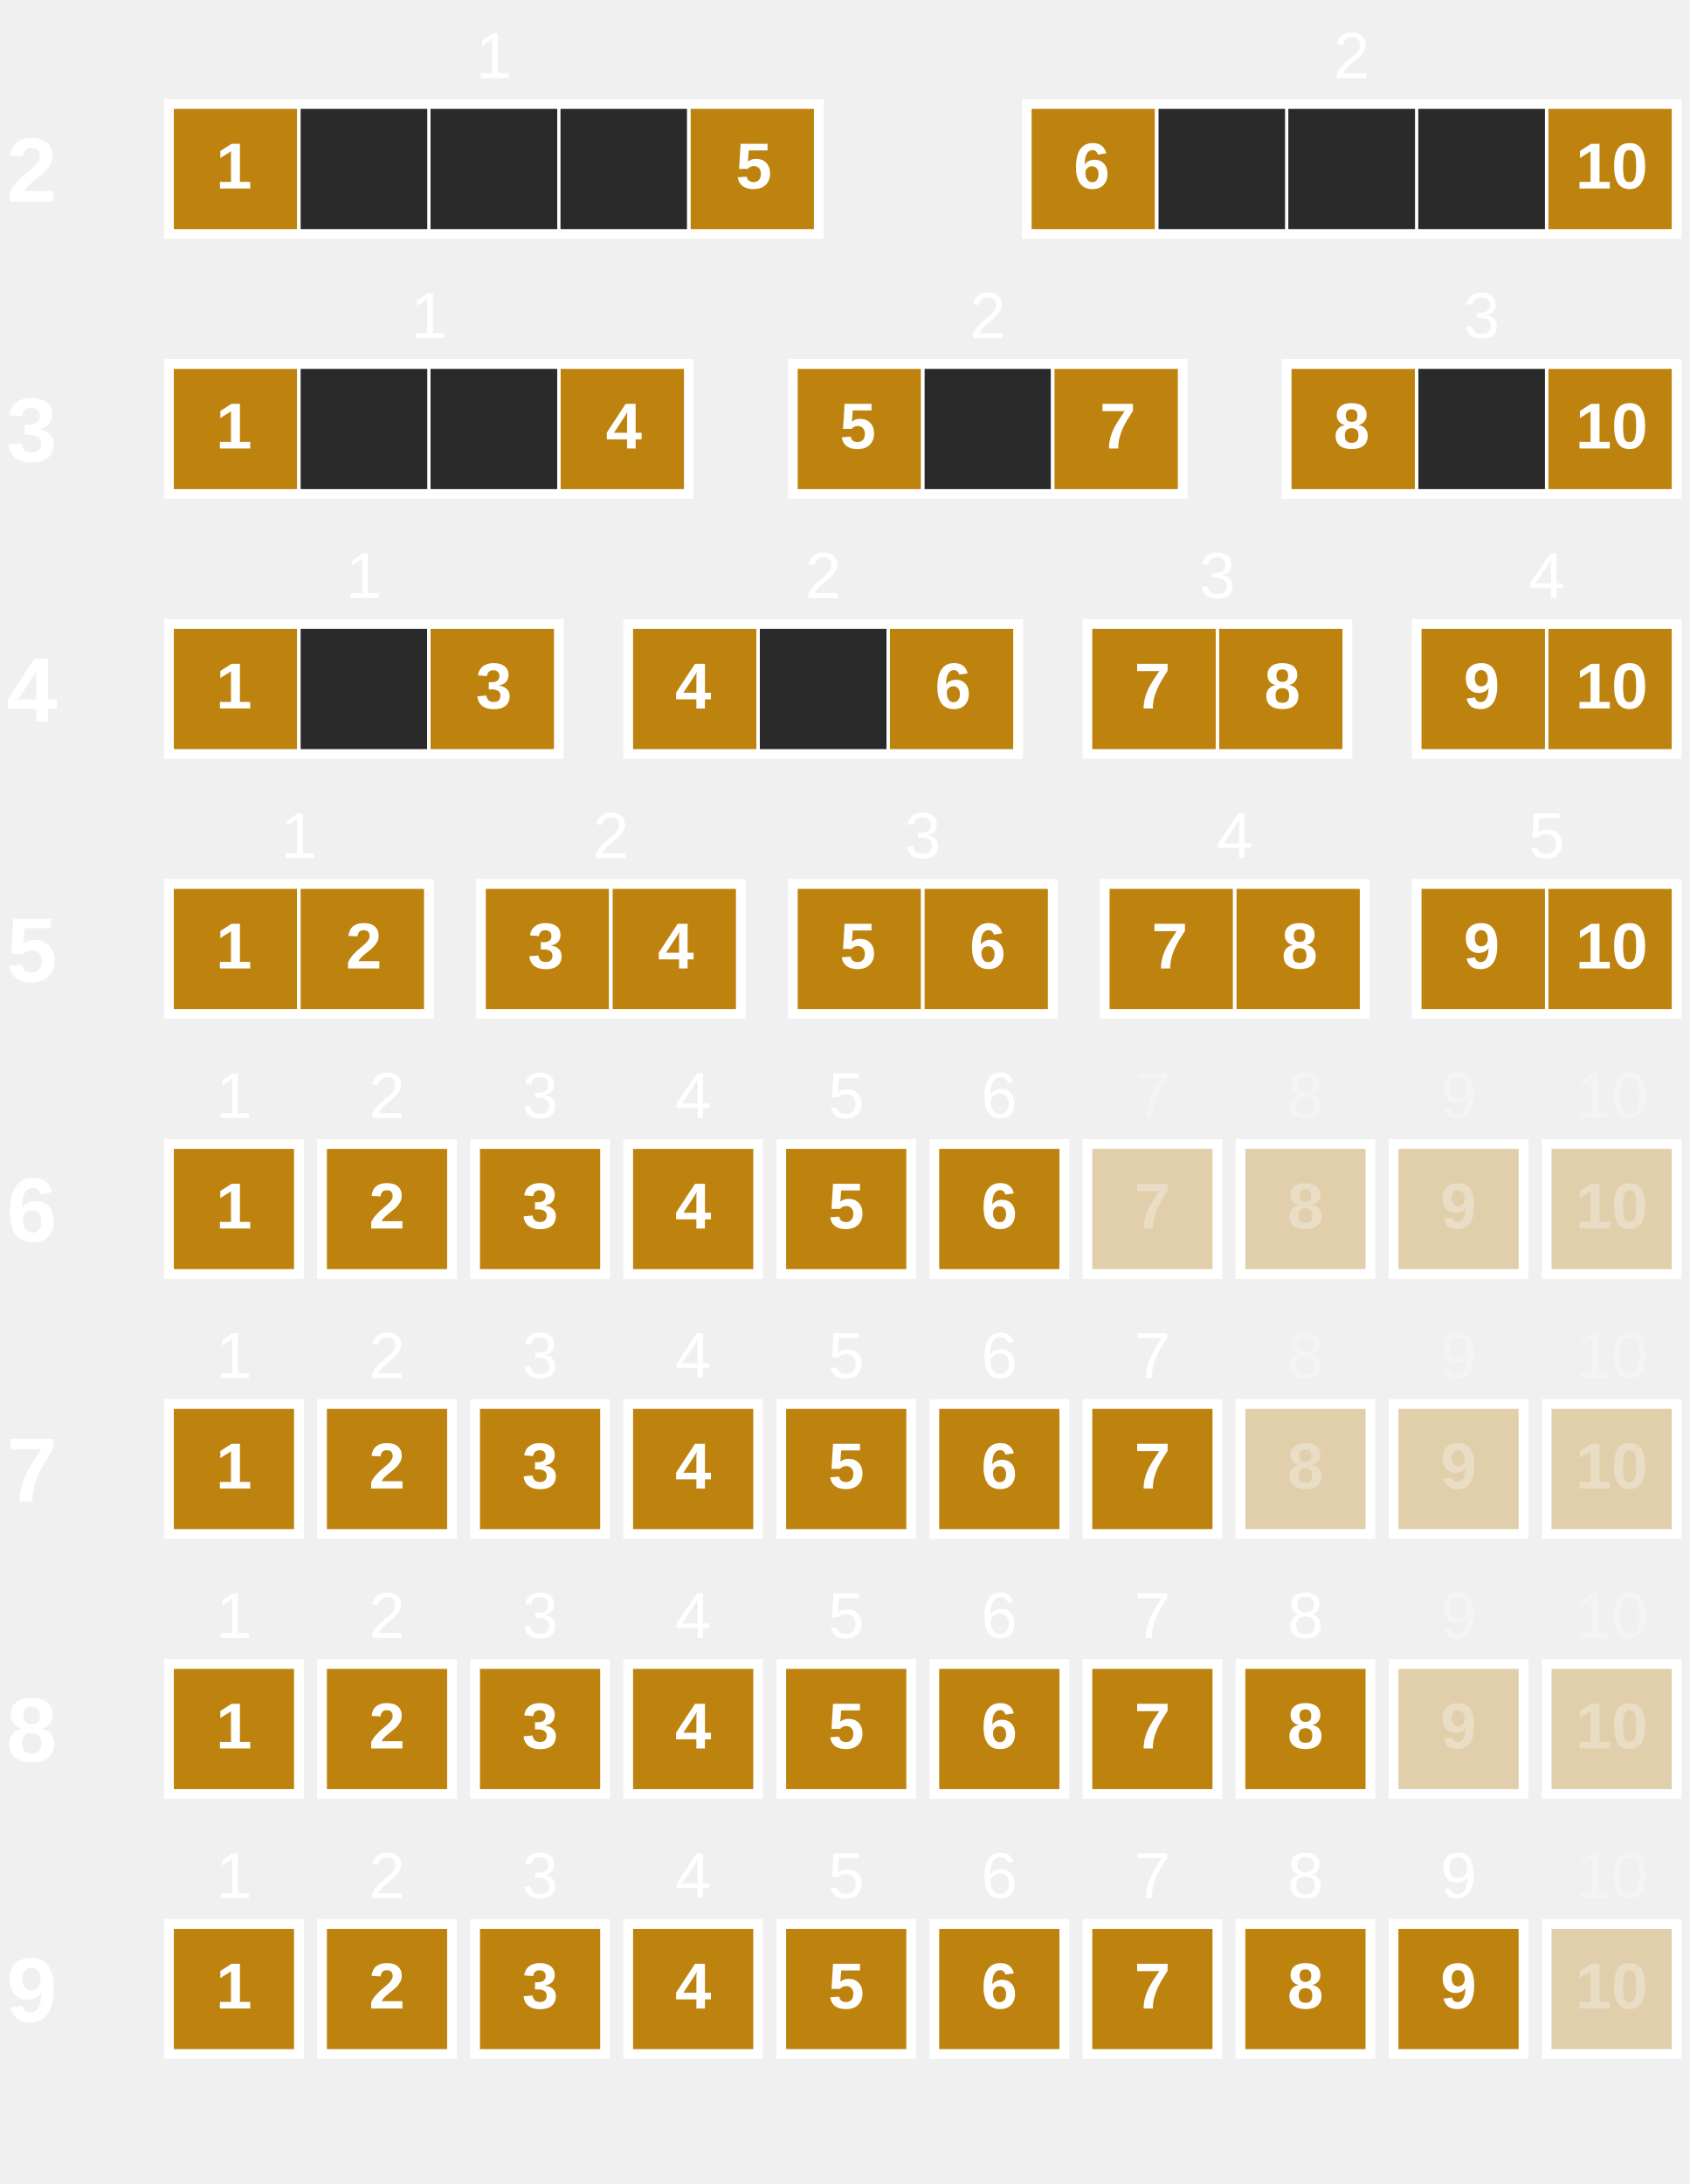
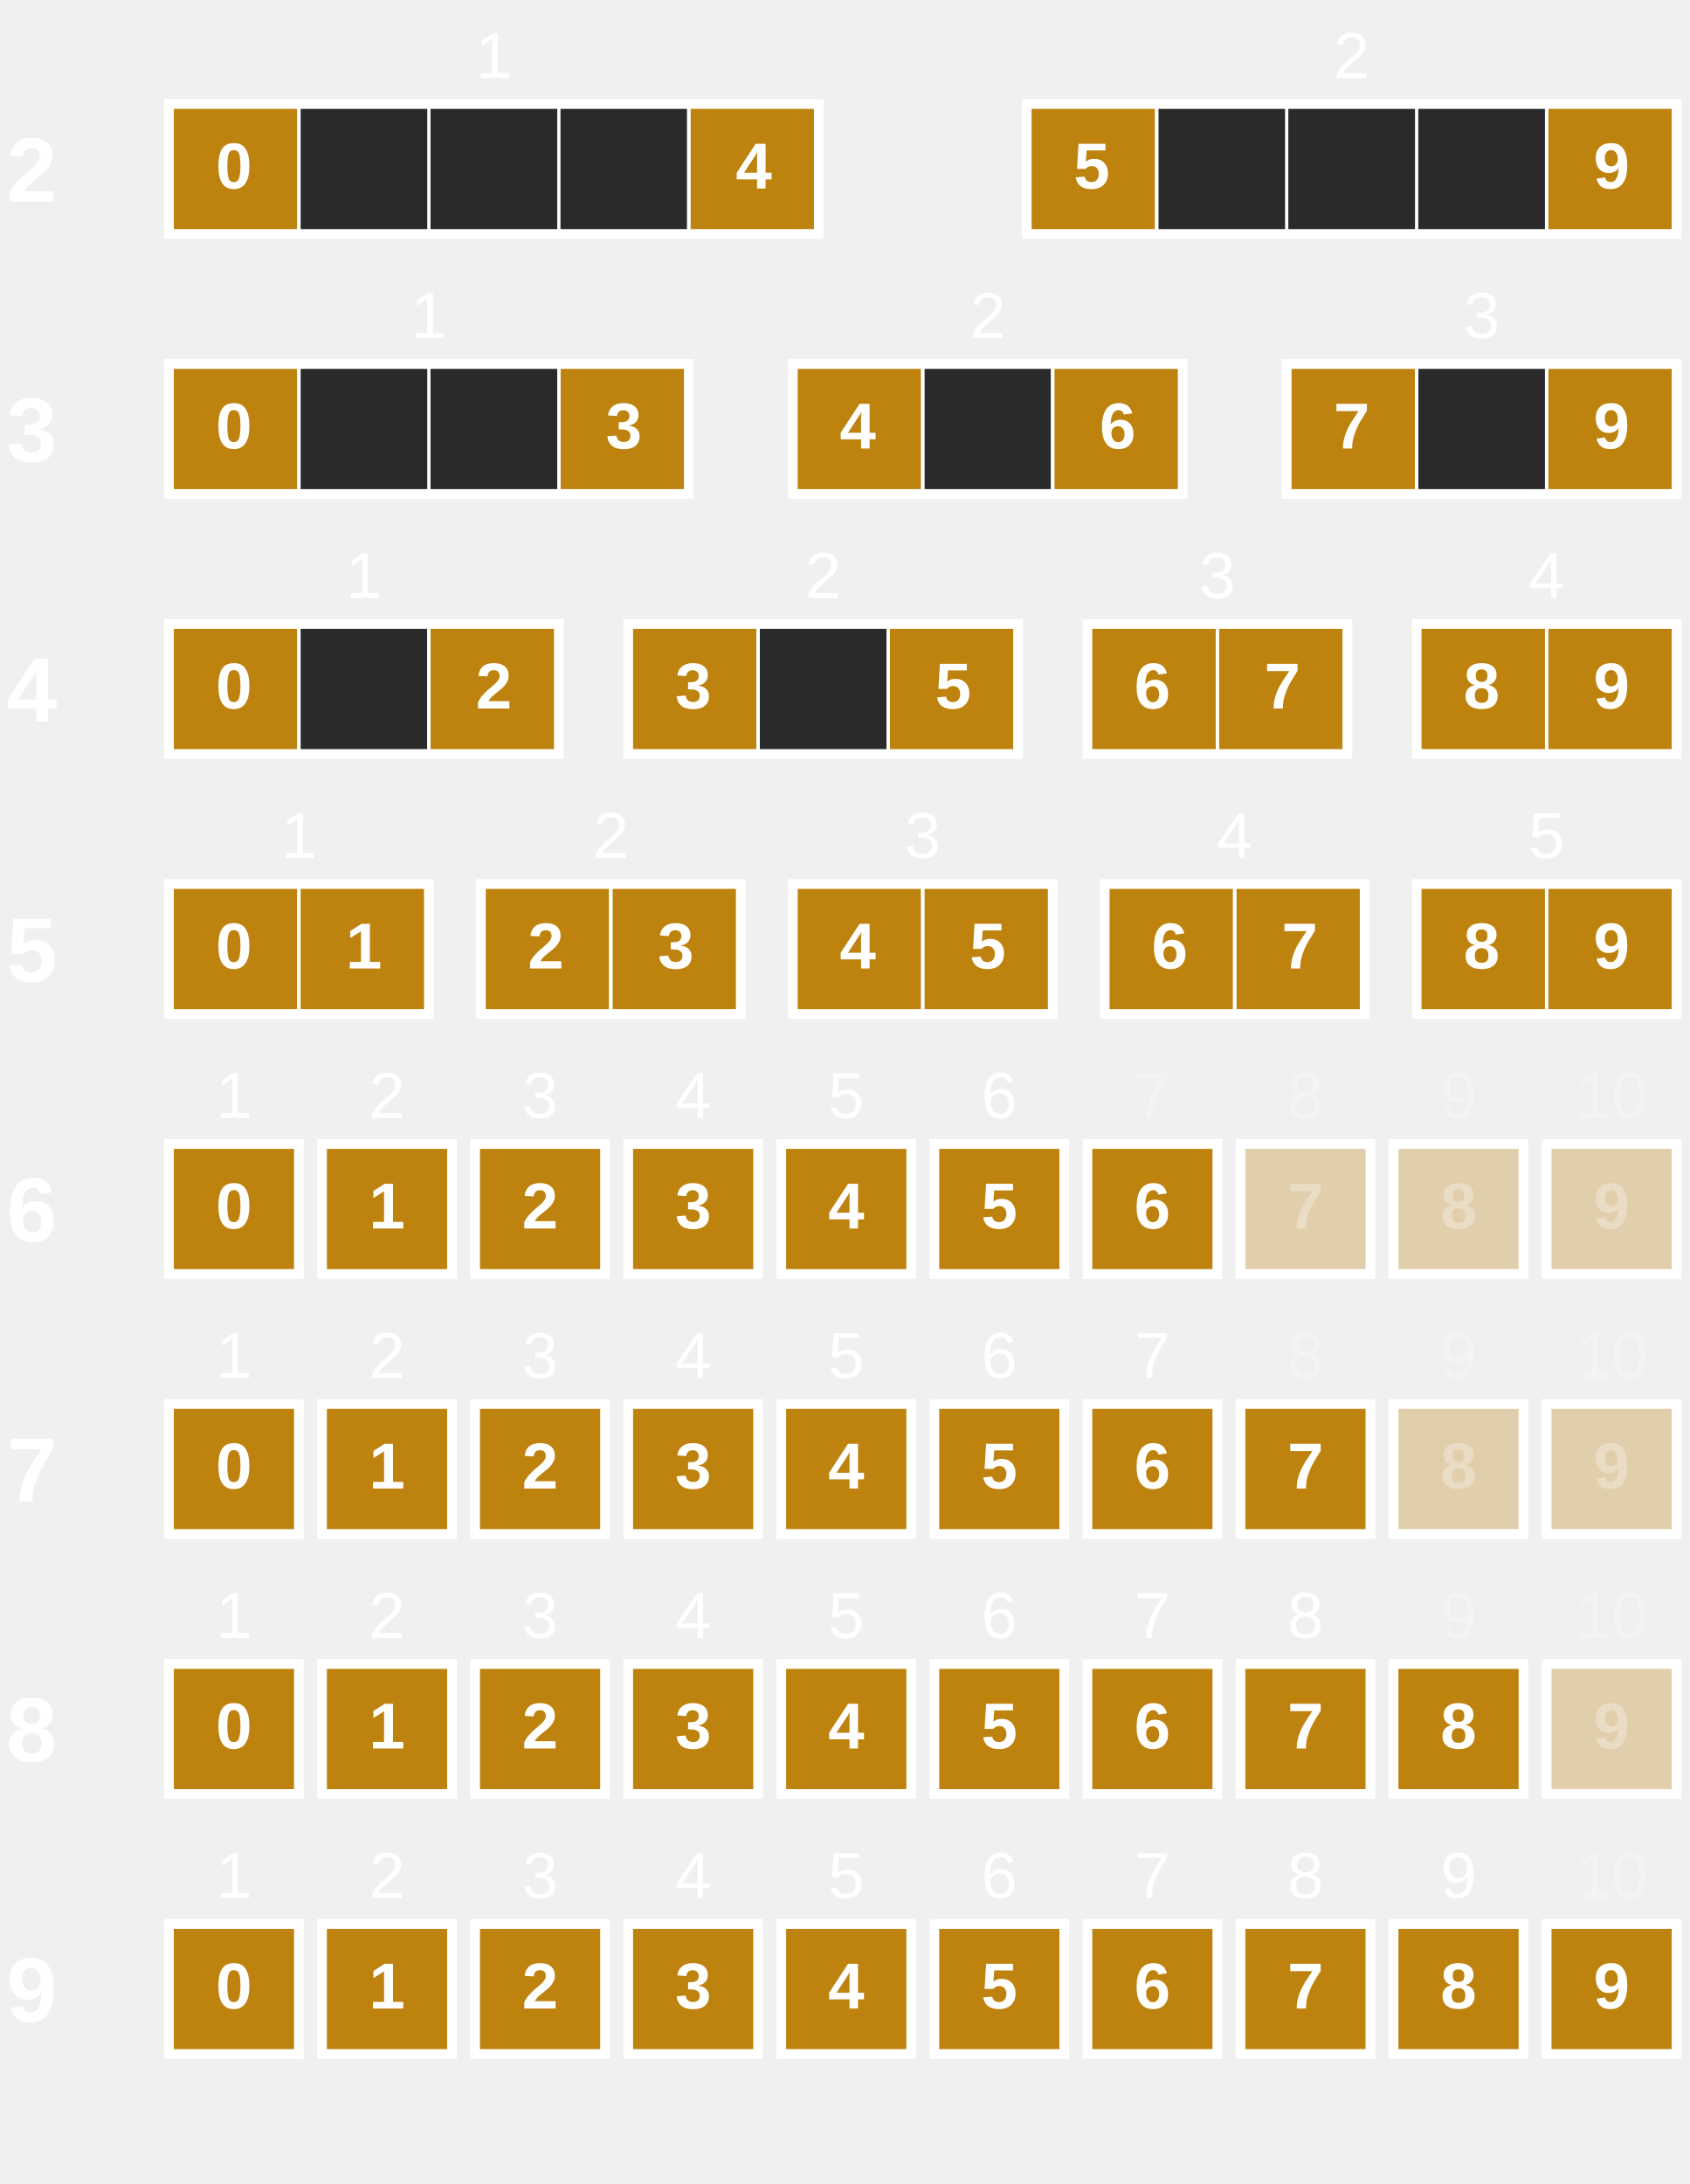
<svg xmlns="http://www.w3.org/2000/svg" viewBox="24 -6 260 336" width="260" height="336">
  <style>
    .cell { fill: #2a2a2a; stroke: #fff; stroke-width: 0.5; }
    .cell-numbered { fill: #be830e; stroke: #fff; stroke-width: 0.5; }
    .cell-disabled { fill: #2a2a2a; stroke: #fff; stroke-width: 0.5; opacity: 0.3; }
    .cell-numbered-disabled { fill: #be830e; stroke: #fff; stroke-width: 0.5; opacity: 0.3; }
    .cell-dividers { stroke: #fff; stroke-width: 0.5; fill: none; }
    .group-divider { stroke: #ffffff; stroke-width: 1.5; }
    .row-border { fill: none; stroke: #ffffff; stroke-width: 1.5; }
    .number-text { font-family: Arial, sans-serif; font-size: 10px; font-weight: 600; text-anchor: middle; fill: #fff; }
    .number-text-disabled { font-family: Arial, sans-serif; font-size: 10px; font-weight: 600; text-anchor: middle; fill: #fff; opacity: 0.3; }
    .label-text { font-family: Arial, sans-serif; font-size: 12px; font-weight: bold; fill: #ffffff; }
    .group-label { font-family: Arial, sans-serif; font-size: 10px; text-anchor: middle; fill: #ffffff; }
    .group-label-disabled { font-family: Arial, sans-serif; font-size: 10px; text-anchor: middle; fill: #ffffff; opacity: 0.3; }
    .row-label { font-family: Arial, sans-serif; font-size: 14px; font-weight: 900; fill: #ffffff; }
  </style>
  <g transform="translate(50, 10)">
    <text x="-25" y="15" class="row-label">2</text>
    <text x="50.0" y="-4" class="group-label">1</text>
    <text x="182.0" y="-4" class="group-label">2</text>
    <rect x="0.0" y="0" width="20" height="20" class="cell-numbered" />
    <rect x="20.0" y="0" width="60" height="20" class="cell" />
    <rect x="80.0" y="0" width="20" height="20" class="cell-numbered" />
    <rect x="132.0" y="0" width="20" height="20" class="cell-numbered" />
    <rect x="152.0" y="0" width="60" height="20" class="cell" />
    <rect x="212.0" y="0" width="20" height="20" class="cell-numbered" />
    <path d="M 20.0,0 v20 M 40.0,0 v20 M 60.0,0 v20 M 80.0,0 v20 M 152.0,0 v20 M 172.0,0 v20 M 192.0,0 v20 M 212.0,0 v20" class="cell-dividers" />
    <rect x="0.0" y="0" width="100" height="20" class="row-border" />
    <rect x="132.0" y="0" width="100" height="20" class="row-border" />
-     <text x="10.0" y="13" class="number-text">1</text>
-     <text x="90.0" y="13" class="number-text">5</text>
-     <text x="142.0" y="13" class="number-text">6</text>
-     <text x="222.0" y="13" class="number-text">10</text>
+     <text x="10.0" y="13" class="number-text">0</text>
+     <text x="90.0" y="13" class="number-text">4</text>
+     <text x="142.0" y="13" class="number-text">5</text>
+     <text x="222.0" y="13" class="number-text">9</text>
  </g>
  <g transform="translate(50, 50)">
    <text x="-25" y="15" class="row-label">3</text>
    <text x="40.0" y="-4" class="group-label">1</text>
    <text x="126.0" y="-4" class="group-label">2</text>
    <text x="202.0" y="-4" class="group-label">3</text>
    <rect x="0.0" y="0" width="20" height="20" class="cell-numbered" />
    <rect x="20.0" y="0" width="40" height="20" class="cell" />
    <rect x="60.0" y="0" width="20" height="20" class="cell-numbered" />
    <rect x="96.0" y="0" width="20" height="20" class="cell-numbered" />
    <rect x="116.0" y="0" width="20" height="20" class="cell" />
    <rect x="136.0" y="0" width="20" height="20" class="cell-numbered" />
    <rect x="172.0" y="0" width="20" height="20" class="cell-numbered" />
    <rect x="192.0" y="0" width="20" height="20" class="cell" />
    <rect x="212.0" y="0" width="20" height="20" class="cell-numbered" />
    <path d="M 20.0,0 v20 M 40.0,0 v20 M 60.0,0 v20 M 116.0,0 v20 M 136.0,0 v20 M 192.0,0 v20 M 212.0,0 v20" class="cell-dividers" />
    <rect x="0.0" y="0" width="80" height="20" class="row-border" />
    <rect x="96.0" y="0" width="60" height="20" class="row-border" />
    <rect x="172.0" y="0" width="60" height="20" class="row-border" />
-     <text x="10.0" y="13" class="number-text">1</text>
-     <text x="70.0" y="13" class="number-text">4</text>
-     <text x="106.0" y="13" class="number-text">5</text>
-     <text x="146.0" y="13" class="number-text">7</text>
-     <text x="182.0" y="13" class="number-text">8</text>
-     <text x="222.0" y="13" class="number-text">10</text>
+     <text x="10.0" y="13" class="number-text">0</text>
+     <text x="70.0" y="13" class="number-text">3</text>
+     <text x="106.0" y="13" class="number-text">4</text>
+     <text x="146.0" y="13" class="number-text">6</text>
+     <text x="182.0" y="13" class="number-text">7</text>
+     <text x="222.0" y="13" class="number-text">9</text>
  </g>
  <g transform="translate(50, 90)">
    <text x="-25" y="15" class="row-label">4</text>
    <text x="30.0" y="-4" class="group-label">1</text>
    <text x="100.667" y="-4" class="group-label">2</text>
    <text x="161.333" y="-4" class="group-label">3</text>
    <text x="212.0" y="-4" class="group-label">4</text>
    <rect x="0.0" y="0" width="20" height="20" class="cell-numbered" />
    <rect x="20.0" y="0" width="20" height="20" class="cell" />
    <rect x="40.0" y="0" width="20" height="20" class="cell-numbered" />
    <rect x="70.667" y="0" width="20" height="20" class="cell-numbered" />
    <rect x="90.667" y="0" width="20" height="20" class="cell" />
    <rect x="110.667" y="0" width="20" height="20" class="cell-numbered" />
    <rect x="141.333" y="0" width="20" height="20" class="cell-numbered" />
    <rect x="161.333" y="0" width="20" height="20" class="cell-numbered" />
    <rect x="192.0" y="0" width="20" height="20" class="cell-numbered" />
    <rect x="212.0" y="0" width="20" height="20" class="cell-numbered" />
    <path d="M 20.0,0 v20 M 40.0,0 v20 M 90.667,0 v20 M 110.667,0 v20 M 161.333,0 v20 M 212.0,0 v20" class="cell-dividers" />
    <rect x="0.0" y="0" width="60" height="20" class="row-border" />
    <rect x="70.667" y="0" width="60" height="20" class="row-border" />
    <rect x="141.333" y="0" width="40" height="20" class="row-border" />
    <rect x="192.0" y="0" width="40" height="20" class="row-border" />
-     <text x="10.0" y="13" class="number-text">1</text>
-     <text x="50.0" y="13" class="number-text">3</text>
-     <text x="80.667" y="13" class="number-text">4</text>
-     <text x="120.667" y="13" class="number-text">6</text>
-     <text x="151.333" y="13" class="number-text">7</text>
-     <text x="171.333" y="13" class="number-text">8</text>
-     <text x="202.0" y="13" class="number-text">9</text>
-     <text x="222.0" y="13" class="number-text">10</text>
+     <text x="10.0" y="13" class="number-text">0</text>
+     <text x="50.0" y="13" class="number-text">2</text>
+     <text x="80.667" y="13" class="number-text">3</text>
+     <text x="120.667" y="13" class="number-text">5</text>
+     <text x="151.333" y="13" class="number-text">6</text>
+     <text x="171.333" y="13" class="number-text">7</text>
+     <text x="202.0" y="13" class="number-text">8</text>
+     <text x="222.0" y="13" class="number-text">9</text>
  </g>
  <g transform="translate(50, 130)">
    <text x="-25" y="15" class="row-label">5</text>
    <text x="20.0" y="-4" class="group-label">1</text>
    <text x="68.0" y="-4" class="group-label">2</text>
    <text x="116.0" y="-4" class="group-label">3</text>
    <text x="164.0" y="-4" class="group-label">4</text>
    <text x="212.0" y="-4" class="group-label">5</text>
    <rect x="0.0" y="0" width="20" height="20" class="cell-numbered" />
    <rect x="20.0" y="0" width="20" height="20" class="cell-numbered" />
    <rect x="48.0" y="0" width="20" height="20" class="cell-numbered" />
    <rect x="68.0" y="0" width="20" height="20" class="cell-numbered" />
    <rect x="96.0" y="0" width="20" height="20" class="cell-numbered" />
    <rect x="116.0" y="0" width="20" height="20" class="cell-numbered" />
    <rect x="144.0" y="0" width="20" height="20" class="cell-numbered" />
    <rect x="164.0" y="0" width="20" height="20" class="cell-numbered" />
    <rect x="192.0" y="0" width="20" height="20" class="cell-numbered" />
    <rect x="212.0" y="0" width="20" height="20" class="cell-numbered" />
    <path d="M 20.0,0 v20 M 68.0,0 v20 M 116.0,0 v20 M 164.0,0 v20 M 212.0,0 v20" class="cell-dividers" />
    <rect x="0.0" y="0" width="40" height="20" class="row-border" />
    <rect x="48.0" y="0" width="40" height="20" class="row-border" />
    <rect x="96.0" y="0" width="40" height="20" class="row-border" />
    <rect x="144.0" y="0" width="40" height="20" class="row-border" />
    <rect x="192.0" y="0" width="40" height="20" class="row-border" />
-     <text x="10.0" y="13" class="number-text">1</text>
-     <text x="30.0" y="13" class="number-text">2</text>
-     <text x="58.0" y="13" class="number-text">3</text>
-     <text x="78.0" y="13" class="number-text">4</text>
-     <text x="106.0" y="13" class="number-text">5</text>
-     <text x="126.0" y="13" class="number-text">6</text>
-     <text x="154.0" y="13" class="number-text">7</text>
-     <text x="174.0" y="13" class="number-text">8</text>
-     <text x="202.0" y="13" class="number-text">9</text>
-     <text x="222.0" y="13" class="number-text">10</text>
+     <text x="10.0" y="13" class="number-text">0</text>
+     <text x="30.0" y="13" class="number-text">1</text>
+     <text x="58.0" y="13" class="number-text">2</text>
+     <text x="78.0" y="13" class="number-text">3</text>
+     <text x="106.0" y="13" class="number-text">4</text>
+     <text x="126.0" y="13" class="number-text">5</text>
+     <text x="154.0" y="13" class="number-text">6</text>
+     <text x="174.0" y="13" class="number-text">7</text>
+     <text x="202.0" y="13" class="number-text">8</text>
+     <text x="222.0" y="13" class="number-text">9</text>
  </g>
  <g transform="translate(50, 170)">
    <text x="-25" y="15" class="row-label">6</text>
    <text x="10.0" y="-4" class="group-label">1</text>
    <text x="33.556" y="-4" class="group-label">2</text>
    <text x="57.111" y="-4" class="group-label">3</text>
    <text x="80.667" y="-4" class="group-label">4</text>
    <text x="104.222" y="-4" class="group-label">5</text>
    <text x="127.778" y="-4" class="group-label">6</text>
    <text x="151.333" y="-4" class="group-label-disabled">7</text>
    <text x="174.889" y="-4" class="group-label-disabled">8</text>
    <text x="198.444" y="-4" class="group-label-disabled">9</text>
    <text x="222" y="-4" class="group-label-disabled">10</text>
    <rect x="0.0" y="0" width="20" height="20" class="cell-numbered" />
    <rect x="23.556" y="0" width="20" height="20" class="cell-numbered" />
    <rect x="47.111" y="0" width="20" height="20" class="cell-numbered" />
    <rect x="70.667" y="0" width="20" height="20" class="cell-numbered" />
    <rect x="94.222" y="0" width="20" height="20" class="cell-numbered" />
    <rect x="117.778" y="0" width="20" height="20" class="cell-numbered" />
-     <rect x="141.333" y="0" width="20" height="20" class="cell-numbered-disabled" />
+     <rect x="141.333" y="0" width="20" height="20" class="cell-numbered" />
    <rect x="164.889" y="0" width="20" height="20" class="cell-numbered-disabled" />
    <rect x="188.444" y="0" width="20" height="20" class="cell-numbered-disabled" />
    <rect x="212" y="0" width="20" height="20" class="cell-numbered-disabled" />
    <rect x="0.0" y="0" width="20" height="20" class="row-border" />
    <rect x="23.556" y="0" width="20" height="20" class="row-border" />
    <rect x="47.111" y="0" width="20" height="20" class="row-border" />
    <rect x="70.667" y="0" width="20" height="20" class="row-border" />
    <rect x="94.222" y="0" width="20" height="20" class="row-border" />
    <rect x="117.778" y="0" width="20" height="20" class="row-border" />
    <rect x="141.333" y="0" width="20" height="20" class="row-border" />
    <rect x="164.889" y="0" width="20" height="20" class="row-border" />
    <rect x="188.444" y="0" width="20" height="20" class="row-border" />
    <rect x="212" y="0" width="20" height="20" class="row-border" />
-     <text x="10.0" y="13" class="number-text">1</text>
-     <text x="33.556" y="13" class="number-text">2</text>
-     <text x="57.111" y="13" class="number-text">3</text>
-     <text x="80.667" y="13" class="number-text">4</text>
-     <text x="104.222" y="13" class="number-text">5</text>
-     <text x="127.778" y="13" class="number-text">6</text>
-     <text x="151.333" y="13" class="number-text-disabled">7</text>
-     <text x="174.889" y="13" class="number-text-disabled">8</text>
-     <text x="198.444" y="13" class="number-text-disabled">9</text>
-     <text x="222" y="13" class="number-text-disabled">10</text>
+     <text x="10.0" y="13" class="number-text">0</text>
+     <text x="33.556" y="13" class="number-text">1</text>
+     <text x="57.111" y="13" class="number-text">2</text>
+     <text x="80.667" y="13" class="number-text">3</text>
+     <text x="104.222" y="13" class="number-text">4</text>
+     <text x="127.778" y="13" class="number-text">5</text>
+     <text x="151.333" y="13" class="number-text">6</text>
+     <text x="174.889" y="13" class="number-text-disabled">7</text>
+     <text x="198.444" y="13" class="number-text-disabled">8</text>
+     <text x="222" y="13" class="number-text-disabled">9</text>
  </g>
  <g transform="translate(50, 210)">
    <text x="-25" y="15" class="row-label">7</text>
    <text x="10.0" y="-4" class="group-label">1</text>
    <text x="33.556" y="-4" class="group-label">2</text>
    <text x="57.111" y="-4" class="group-label">3</text>
    <text x="80.667" y="-4" class="group-label">4</text>
    <text x="104.222" y="-4" class="group-label">5</text>
    <text x="127.778" y="-4" class="group-label">6</text>
    <text x="151.333" y="-4" class="group-label">7</text>
    <text x="174.889" y="-4" class="group-label-disabled">8</text>
    <text x="198.444" y="-4" class="group-label-disabled">9</text>
    <text x="222" y="-4" class="group-label-disabled">10</text>
    <rect x="0.0" y="0" width="20" height="20" class="cell-numbered" />
    <rect x="23.556" y="0" width="20" height="20" class="cell-numbered" />
    <rect x="47.111" y="0" width="20" height="20" class="cell-numbered" />
    <rect x="70.667" y="0" width="20" height="20" class="cell-numbered" />
    <rect x="94.222" y="0" width="20" height="20" class="cell-numbered" />
    <rect x="117.778" y="0" width="20" height="20" class="cell-numbered" />
    <rect x="141.333" y="0" width="20" height="20" class="cell-numbered" />
-     <rect x="164.889" y="0" width="20" height="20" class="cell-numbered-disabled" />
+     <rect x="164.889" y="0" width="20" height="20" class="cell-numbered" />
    <rect x="188.444" y="0" width="20" height="20" class="cell-numbered-disabled" />
    <rect x="212" y="0" width="20" height="20" class="cell-numbered-disabled" />
    <rect x="0.0" y="0" width="20" height="20" class="row-border" />
    <rect x="23.556" y="0" width="20" height="20" class="row-border" />
    <rect x="47.111" y="0" width="20" height="20" class="row-border" />
    <rect x="70.667" y="0" width="20" height="20" class="row-border" />
    <rect x="94.222" y="0" width="20" height="20" class="row-border" />
    <rect x="117.778" y="0" width="20" height="20" class="row-border" />
    <rect x="141.333" y="0" width="20" height="20" class="row-border" />
    <rect x="164.889" y="0" width="20" height="20" class="row-border" />
    <rect x="188.444" y="0" width="20" height="20" class="row-border" />
    <rect x="212" y="0" width="20" height="20" class="row-border" />
-     <text x="10.0" y="13" class="number-text">1</text>
-     <text x="33.556" y="13" class="number-text">2</text>
-     <text x="57.111" y="13" class="number-text">3</text>
-     <text x="80.667" y="13" class="number-text">4</text>
-     <text x="104.222" y="13" class="number-text">5</text>
-     <text x="127.778" y="13" class="number-text">6</text>
-     <text x="151.333" y="13" class="number-text">7</text>
-     <text x="174.889" y="13" class="number-text-disabled">8</text>
-     <text x="198.444" y="13" class="number-text-disabled">9</text>
-     <text x="222" y="13" class="number-text-disabled">10</text>
+     <text x="10.0" y="13" class="number-text">0</text>
+     <text x="33.556" y="13" class="number-text">1</text>
+     <text x="57.111" y="13" class="number-text">2</text>
+     <text x="80.667" y="13" class="number-text">3</text>
+     <text x="104.222" y="13" class="number-text">4</text>
+     <text x="127.778" y="13" class="number-text">5</text>
+     <text x="151.333" y="13" class="number-text">6</text>
+     <text x="174.889" y="13" class="number-text">7</text>
+     <text x="198.444" y="13" class="number-text-disabled">8</text>
+     <text x="222" y="13" class="number-text-disabled">9</text>
  </g>
  <g transform="translate(50, 250)">
    <text x="-25" y="15" class="row-label">8</text>
    <text x="10.0" y="-4" class="group-label">1</text>
    <text x="33.556" y="-4" class="group-label">2</text>
    <text x="57.111" y="-4" class="group-label">3</text>
    <text x="80.667" y="-4" class="group-label">4</text>
    <text x="104.222" y="-4" class="group-label">5</text>
    <text x="127.778" y="-4" class="group-label">6</text>
    <text x="151.333" y="-4" class="group-label">7</text>
    <text x="174.889" y="-4" class="group-label">8</text>
    <text x="198.444" y="-4" class="group-label-disabled">9</text>
    <text x="222" y="-4" class="group-label-disabled">10</text>
    <rect x="0.0" y="0" width="20" height="20" class="cell-numbered" />
    <rect x="23.556" y="0" width="20" height="20" class="cell-numbered" />
    <rect x="47.111" y="0" width="20" height="20" class="cell-numbered" />
    <rect x="70.667" y="0" width="20" height="20" class="cell-numbered" />
    <rect x="94.222" y="0" width="20" height="20" class="cell-numbered" />
    <rect x="117.778" y="0" width="20" height="20" class="cell-numbered" />
    <rect x="141.333" y="0" width="20" height="20" class="cell-numbered" />
    <rect x="164.889" y="0" width="20" height="20" class="cell-numbered" />
-     <rect x="188.444" y="0" width="20" height="20" class="cell-numbered-disabled" />
+     <rect x="188.444" y="0" width="20" height="20" class="cell-numbered" />
    <rect x="212" y="0" width="20" height="20" class="cell-numbered-disabled" />
    <rect x="0.0" y="0" width="20" height="20" class="row-border" />
    <rect x="23.556" y="0" width="20" height="20" class="row-border" />
    <rect x="47.111" y="0" width="20" height="20" class="row-border" />
    <rect x="70.667" y="0" width="20" height="20" class="row-border" />
    <rect x="94.222" y="0" width="20" height="20" class="row-border" />
    <rect x="117.778" y="0" width="20" height="20" class="row-border" />
    <rect x="141.333" y="0" width="20" height="20" class="row-border" />
    <rect x="164.889" y="0" width="20" height="20" class="row-border" />
    <rect x="188.444" y="0" width="20" height="20" class="row-border" />
    <rect x="212" y="0" width="20" height="20" class="row-border" />
-     <text x="10.0" y="13" class="number-text">1</text>
-     <text x="33.556" y="13" class="number-text">2</text>
-     <text x="57.111" y="13" class="number-text">3</text>
-     <text x="80.667" y="13" class="number-text">4</text>
-     <text x="104.222" y="13" class="number-text">5</text>
-     <text x="127.778" y="13" class="number-text">6</text>
-     <text x="151.333" y="13" class="number-text">7</text>
-     <text x="174.889" y="13" class="number-text">8</text>
-     <text x="198.444" y="13" class="number-text-disabled">9</text>
-     <text x="222" y="13" class="number-text-disabled">10</text>
+     <text x="10.0" y="13" class="number-text">0</text>
+     <text x="33.556" y="13" class="number-text">1</text>
+     <text x="57.111" y="13" class="number-text">2</text>
+     <text x="80.667" y="13" class="number-text">3</text>
+     <text x="104.222" y="13" class="number-text">4</text>
+     <text x="127.778" y="13" class="number-text">5</text>
+     <text x="151.333" y="13" class="number-text">6</text>
+     <text x="174.889" y="13" class="number-text">7</text>
+     <text x="198.444" y="13" class="number-text">8</text>
+     <text x="222" y="13" class="number-text-disabled">9</text>
  </g>
  <g transform="translate(50, 290)">
    <text x="-25" y="15" class="row-label">9</text>
    <text x="10.0" y="-4" class="group-label">1</text>
    <text x="33.556" y="-4" class="group-label">2</text>
    <text x="57.111" y="-4" class="group-label">3</text>
    <text x="80.667" y="-4" class="group-label">4</text>
    <text x="104.222" y="-4" class="group-label">5</text>
    <text x="127.778" y="-4" class="group-label">6</text>
    <text x="151.333" y="-4" class="group-label">7</text>
    <text x="174.889" y="-4" class="group-label">8</text>
    <text x="198.444" y="-4" class="group-label">9</text>
    <text x="222" y="-4" class="group-label-disabled">10</text>
    <rect x="0.0" y="0" width="20" height="20" class="cell-numbered" />
    <rect x="23.556" y="0" width="20" height="20" class="cell-numbered" />
    <rect x="47.111" y="0" width="20" height="20" class="cell-numbered" />
    <rect x="70.667" y="0" width="20" height="20" class="cell-numbered" />
    <rect x="94.222" y="0" width="20" height="20" class="cell-numbered" />
    <rect x="117.778" y="0" width="20" height="20" class="cell-numbered" />
    <rect x="141.333" y="0" width="20" height="20" class="cell-numbered" />
    <rect x="164.889" y="0" width="20" height="20" class="cell-numbered" />
    <rect x="188.444" y="0" width="20" height="20" class="cell-numbered" />
-     <rect x="212" y="0" width="20" height="20" class="cell-numbered-disabled" />
-     <rect x="0.0" y="0" width="20" height="20" class="row-border" />
-     <rect x="23.556" y="0" width="20" height="20" class="row-border" />
-     <rect x="47.111" y="0" width="20" height="20" class="row-border" />
-     <rect x="70.667" y="0" width="20" height="20" class="row-border" />
-     <rect x="94.222" y="0" width="20" height="20" class="row-border" />
-     <rect x="117.778" y="0" width="20" height="20" class="row-border" />
-     <rect x="141.333" y="0" width="20" height="20" class="row-border" />
-     <rect x="164.889" y="0" width="20" height="20" class="row-border" />
-     <rect x="188.444" y="0" width="20" height="20" class="row-border" />
-     <rect x="212" y="0" width="20" height="20" class="row-border" />
-     <text x="10.0" y="13" class="number-text">1</text>
-     <text x="33.556" y="13" class="number-text">2</text>
-     <text x="57.111" y="13" class="number-text">3</text>
-     <text x="80.667" y="13" class="number-text">4</text>
-     <text x="104.222" y="13" class="number-text">5</text>
-     <text x="127.778" y="13" class="number-text">6</text>
-     <text x="151.333" y="13" class="number-text">7</text>
-     <text x="174.889" y="13" class="number-text">8</text>
-     <text x="198.444" y="13" class="number-text">9</text>
-     <text x="222" y="13" class="number-text-disabled">10</text>
+     <rect x="212" y="0" width="20" height="20" class="cell-numbered" />
+     <rect x="0.0" y="0" width="20" height="20" class="row-border" />
+     <rect x="23.556" y="0" width="20" height="20" class="row-border" />
+     <rect x="47.111" y="0" width="20" height="20" class="row-border" />
+     <rect x="70.667" y="0" width="20" height="20" class="row-border" />
+     <rect x="94.222" y="0" width="20" height="20" class="row-border" />
+     <rect x="117.778" y="0" width="20" height="20" class="row-border" />
+     <rect x="141.333" y="0" width="20" height="20" class="row-border" />
+     <rect x="164.889" y="0" width="20" height="20" class="row-border" />
+     <rect x="188.444" y="0" width="20" height="20" class="row-border" />
+     <rect x="212" y="0" width="20" height="20" class="row-border" />
+     <text x="10.0" y="13" class="number-text">0</text>
+     <text x="33.556" y="13" class="number-text">1</text>
+     <text x="57.111" y="13" class="number-text">2</text>
+     <text x="80.667" y="13" class="number-text">3</text>
+     <text x="104.222" y="13" class="number-text">4</text>
+     <text x="127.778" y="13" class="number-text">5</text>
+     <text x="151.333" y="13" class="number-text">6</text>
+     <text x="174.889" y="13" class="number-text">7</text>
+     <text x="198.444" y="13" class="number-text">8</text>
+     <text x="222" y="13" class="number-text">9</text>
  </g>
</svg>
